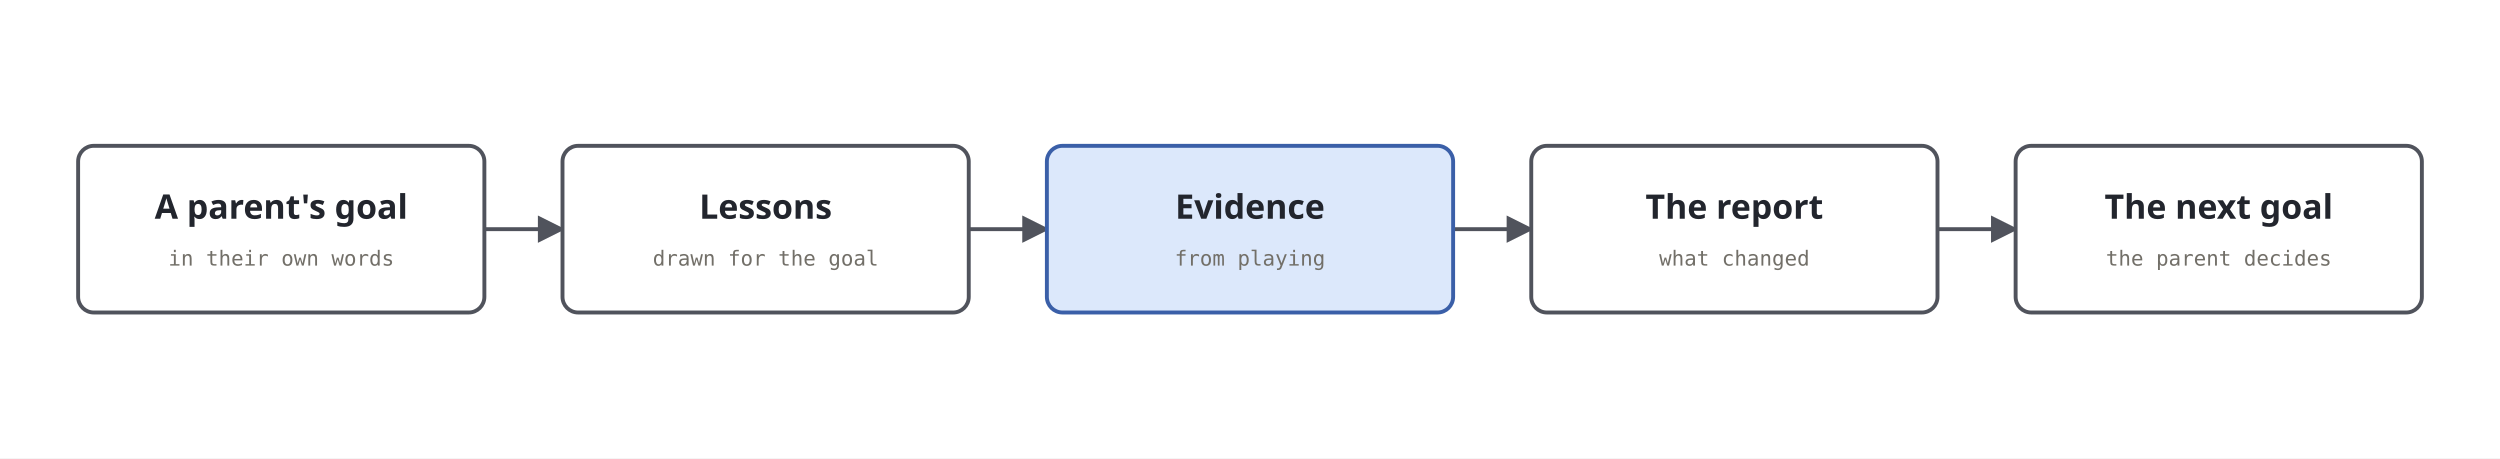
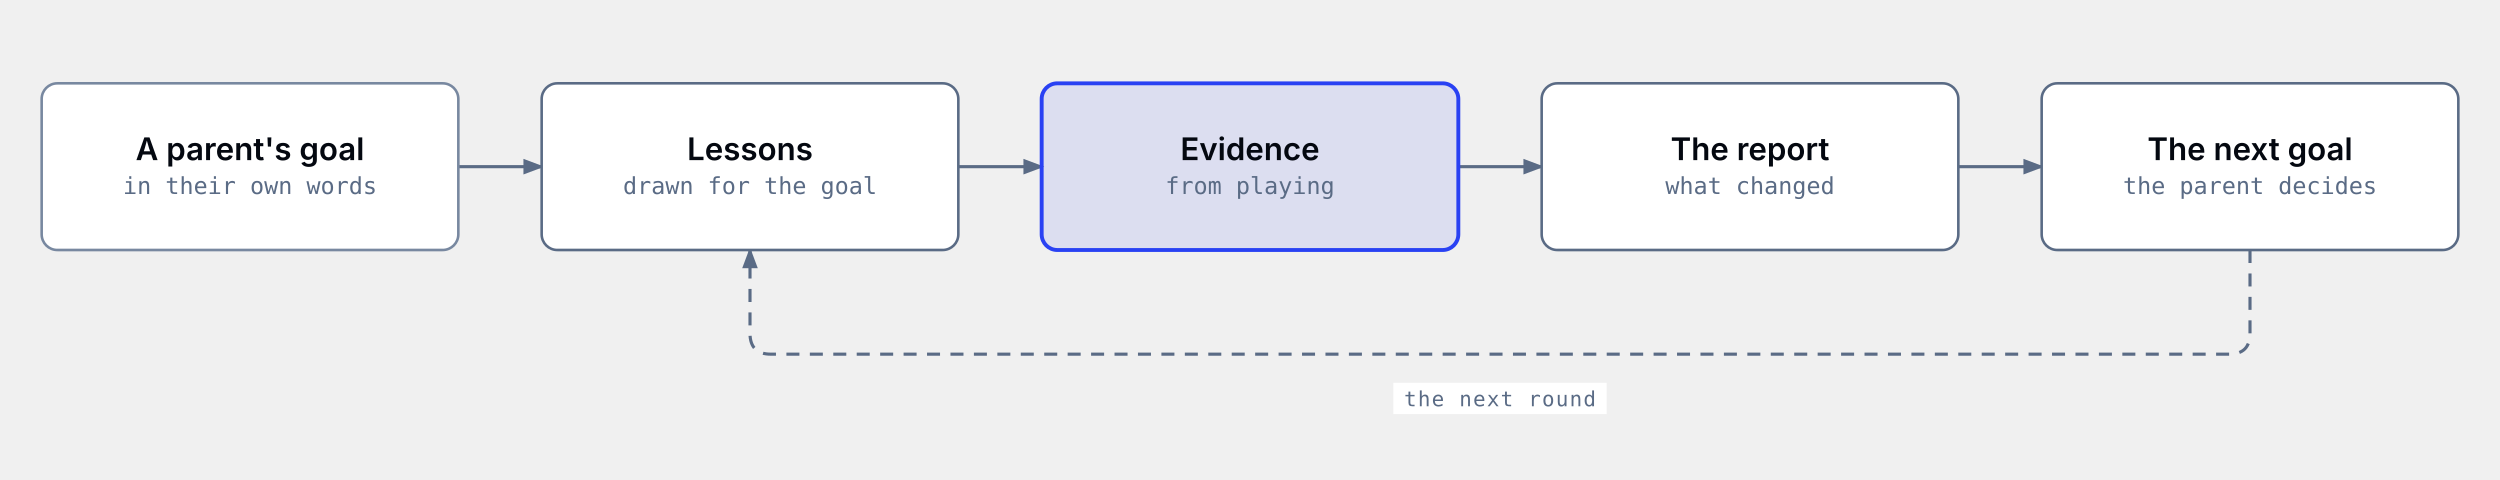
- <svg xmlns="http://www.w3.org/2000/svg" viewBox="0 0 960 176" role="img" aria-labelledby="goals-loop-light-title goals-loop-light-desc">
+ <svg xmlns="http://www.w3.org/2000/svg" viewBox="0 0 960 184" role="img" aria-labelledby="goals-loop-light-title goals-loop-light-desc">
  <defs>
-     <marker id="a-goals-loop-light" viewBox="0 0 10 10" refX="9" refY="5" markerWidth="7" markerHeight="7" orient="auto-start-reverse">
-       <path d="M0,0 L10,5 L0,10 z" fill="#50535c" />
+     <marker id="goals-loop-light-default" markerWidth="8" markerHeight="6" refX="7" refY="3" orient="auto" markerUnits="userSpaceOnUse">
+       <polygon points="0 0, 8 3, 0 6" fill="#5a6b85" />
+     </marker>
+     <marker id="goals-loop-light-accent" markerWidth="8" markerHeight="6" refX="7" refY="3" orient="auto" markerUnits="userSpaceOnUse">
+       <polygon points="0 0, 8 3, 0 6" fill="#2941f3" />
+     </marker>
+     <marker id="goals-loop-light-link" markerWidth="8" markerHeight="6" refX="7" refY="3" orient="auto" markerUnits="userSpaceOnUse">
+       <polygon points="0 0, 8 3, 0 6" fill="#0f7f76" />
+     </marker>
+     <marker id="goals-loop-light-open" markerWidth="8" markerHeight="6" refX="7" refY="3" orient="auto" markerUnits="userSpaceOnUse">
+       <polyline points="0 0, 8 3, 0 6" fill="none" stroke="#5a6b85" stroke-width="1.2" />
    </marker>
  </defs>
-   <rect x="0" y="0" width="960" height="176" fill="#ffffff" />
-   <line x1="186" y1="88" x2="216" y2="88" stroke="#50535c" stroke-width="1.5" marker-end="url(#a-goals-loop-light)" />
-   <line x1="372" y1="88" x2="402" y2="88" stroke="#50535c" stroke-width="1.5" marker-end="url(#a-goals-loop-light)" />
-   <line x1="558" y1="88" x2="588" y2="88" stroke="#50535c" stroke-width="1.5" marker-end="url(#a-goals-loop-light)" />
-   <line x1="744" y1="88" x2="774" y2="88" stroke="#50535c" stroke-width="1.5" marker-end="url(#a-goals-loop-light)" />
-   <rect x="30" y="56" width="156" height="64" rx="6" fill="#ffffff" stroke="#50535c" stroke-width="1.5" />
-   <text x="108" y="84" text-anchor="middle" font-family="'Andika', system-ui, sans-serif" font-size="13" font-weight="700" fill="#22252d">A parent's goal</text>
-   <text x="108" y="102" text-anchor="middle" font-family="ui-monospace, monospace" font-size="8" fill="#726f68">in their own words</text>
-   <rect x="216" y="56" width="156" height="64" rx="6" fill="#ffffff" stroke="#50535c" stroke-width="1.5" />
-   <text x="294" y="84" text-anchor="middle" font-family="'Andika', system-ui, sans-serif" font-size="13" font-weight="700" fill="#22252d">Lessons</text>
-   <text x="294" y="102" text-anchor="middle" font-family="ui-monospace, monospace" font-size="8" fill="#726f68">drawn for the goal</text>
-   <rect x="402" y="56" width="156" height="64" rx="6" fill="#dce8fb" stroke="#3a5fa8" stroke-width="1.5" />
-   <text x="480" y="84" text-anchor="middle" font-family="'Andika', system-ui, sans-serif" font-size="13" font-weight="700" fill="#22252d">Evidence</text>
-   <text x="480" y="102" text-anchor="middle" font-family="ui-monospace, monospace" font-size="8" fill="#726f68">from playing</text>
-   <rect x="588" y="56" width="156" height="64" rx="6" fill="#ffffff" stroke="#50535c" stroke-width="1.5" />
-   <text x="666" y="84" text-anchor="middle" font-family="'Andika', system-ui, sans-serif" font-size="13" font-weight="700" fill="#22252d">The report</text>
-   <text x="666" y="102" text-anchor="middle" font-family="ui-monospace, monospace" font-size="8" fill="#726f68">what changed</text>
-   <rect x="774" y="56" width="156" height="64" rx="6" fill="#ffffff" stroke="#50535c" stroke-width="1.5" />
-   <text x="852" y="84" text-anchor="middle" font-family="'Andika', system-ui, sans-serif" font-size="13" font-weight="700" fill="#22252d">The next goal</text>
-   <text x="852" y="102" text-anchor="middle" font-family="ui-monospace, monospace" font-size="8" fill="#726f68">the parent decides</text>
+   <path d="M176,64 L208,64" fill="none" stroke="#5a6b85" stroke-width="1.2" marker-end="url(#goals-loop-light-default)" />
+   <path d="M368,64 L400,64" fill="none" stroke="#5a6b85" stroke-width="1.2" marker-end="url(#goals-loop-light-default)" />
+   <path d="M560,64 L592,64" fill="none" stroke="#5a6b85" stroke-width="1.2" marker-end="url(#goals-loop-light-default)" />
+   <path d="M752,64 L784,64" fill="none" stroke="#5a6b85" stroke-width="1.2" marker-end="url(#goals-loop-light-default)" />
+   <path d="M864,96 L864,128 Q864,136 856,136 L296,136 Q288,136 288,128 L288,96" fill="none" stroke="#5a6b85" stroke-width="1.2" stroke-dasharray="5,4" marker-end="url(#goals-loop-light-default)" />
+   <rect x="16" y="32" width="160" height="64" rx="6" fill="#ffffff" stroke="#7888a0" stroke-width="1" />
+   <text x="96" y="61.5" text-anchor="middle" font-family="'Inter', 'Geist', system-ui, sans-serif" font-size="12" font-weight="600" fill="#040810">A parent's goal</text>
+   <text x="96" y="74.5" text-anchor="middle" font-family="'Geist Mono', ui-monospace, monospace" font-size="9" fill="#5a6b85">in their own words</text>
+   <rect x="208" y="32" width="160" height="64" rx="6" fill="#ffffff" stroke="#5a6b85" stroke-width="1" />
+   <text x="288" y="61.5" text-anchor="middle" font-family="'Inter', 'Geist', system-ui, sans-serif" font-size="12" font-weight="600" fill="#040810">Lessons</text>
+   <text x="288" y="74.5" text-anchor="middle" font-family="'Geist Mono', ui-monospace, monospace" font-size="9" fill="#5a6b85">drawn for the goal</text>
+   <rect x="400" y="32" width="160" height="64" rx="6" fill="rgba(41,65,243,0.10)" stroke="#2941f3" stroke-width="1.5" />
+   <text x="480" y="61.5" text-anchor="middle" font-family="'Inter', 'Geist', system-ui, sans-serif" font-size="12" font-weight="600" fill="#040810">Evidence</text>
+   <text x="480" y="74.5" text-anchor="middle" font-family="'Geist Mono', ui-monospace, monospace" font-size="9" fill="#5a6b85">from playing</text>
+   <rect x="592" y="32" width="160" height="64" rx="6" fill="#ffffff" stroke="#5a6b85" stroke-width="1" />
+   <text x="672" y="61.5" text-anchor="middle" font-family="'Inter', 'Geist', system-ui, sans-serif" font-size="12" font-weight="600" fill="#040810">The report</text>
+   <text x="672" y="74.5" text-anchor="middle" font-family="'Geist Mono', ui-monospace, monospace" font-size="9" fill="#5a6b85">what changed</text>
+   <rect x="784" y="32" width="160" height="64" rx="6" fill="#ffffff" stroke="#5a6b85" stroke-width="1" />
+   <text x="864" y="61.5" text-anchor="middle" font-family="'Inter', 'Geist', system-ui, sans-serif" font-size="12" font-weight="600" fill="#040810">The next goal</text>
+   <text x="864" y="74.5" text-anchor="middle" font-family="'Geist Mono', ui-monospace, monospace" font-size="9" fill="#5a6b85">the parent decides</text>
+   <rect x="535.04" y="147" width="81.92" height="12" fill="#ffffff" />
+   <text x="576" y="156" text-anchor="middle" font-family="'Geist Mono', ui-monospace, monospace" font-size="8" letter-spacing="0.06em" fill="#5a6b85">the next round</text>
</svg>
